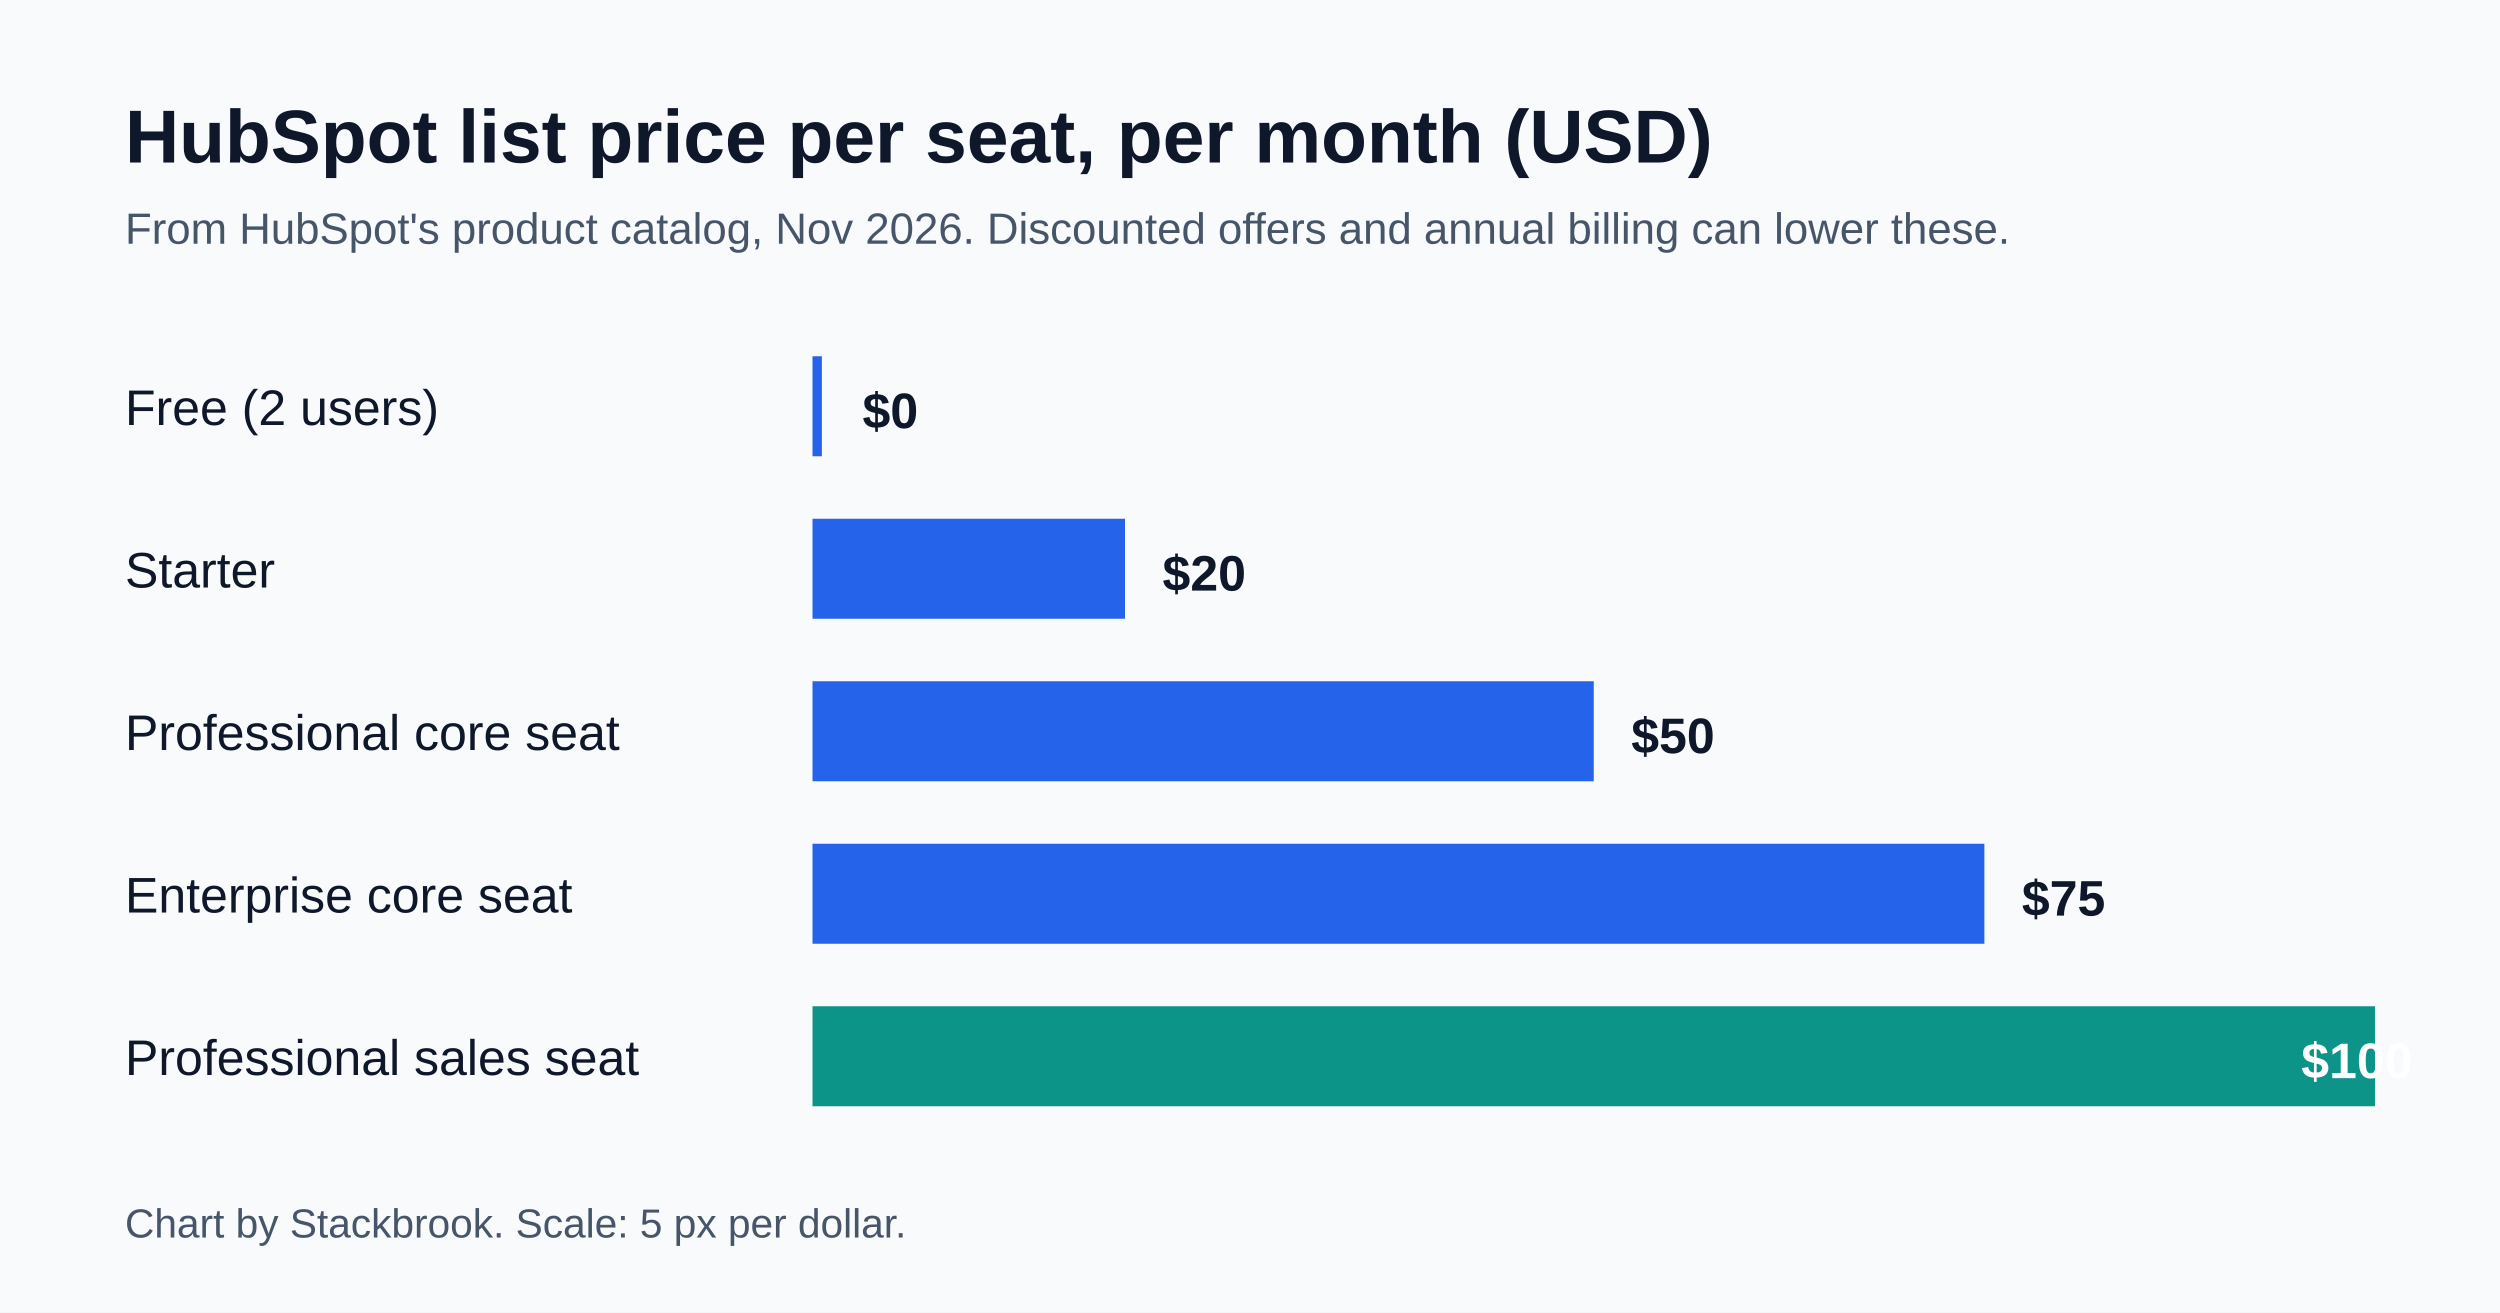
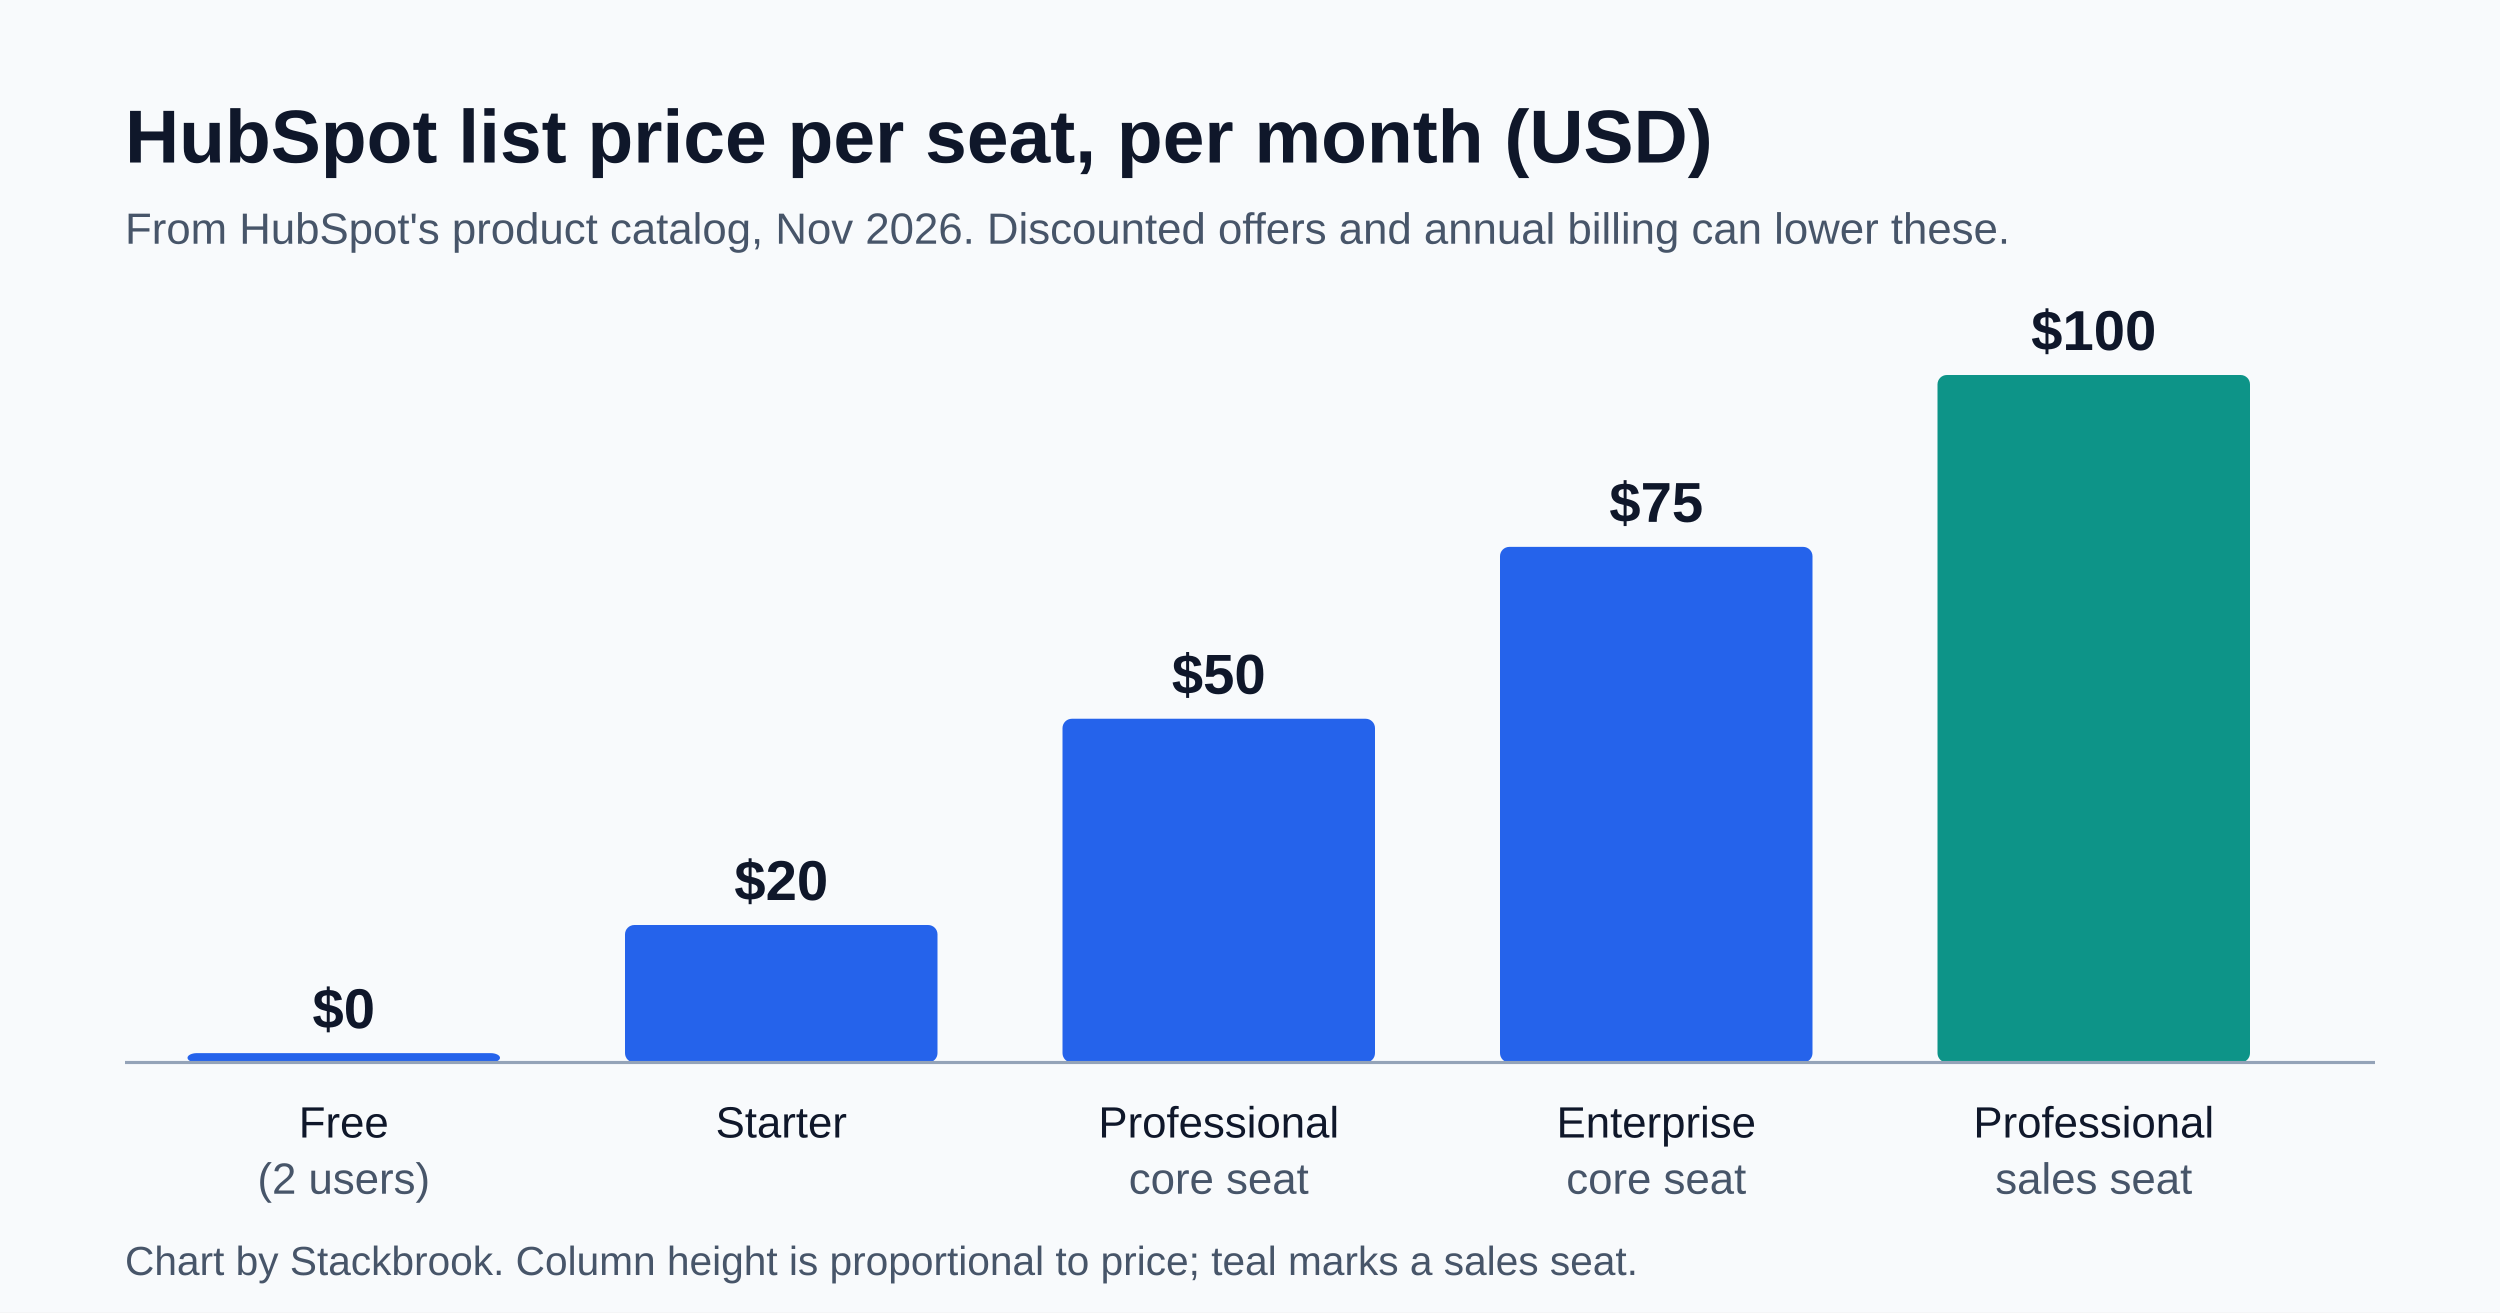
<svg xmlns="http://www.w3.org/2000/svg" viewBox="0 0 800 420" role="img" aria-labelledby="t d">
  <rect width="800" height="420" fill="#f8fafc" />
  <text x="40" y="52" font-family="Arial, sans-serif" font-size="24" font-weight="700" fill="#0f172a">HubSpot list price per seat, per month (USD)</text>
  <text x="40" y="78" font-family="Arial, sans-serif" font-size="14" fill="#475569">From HubSpot's product catalog, Nov 2026. Discounted offers and annual billing can lower these.</text>
-   <g font-family="Arial, sans-serif" font-size="16" fill="#0f172a">
-     <text x="40" y="136">Free (2 users)</text>
-     <rect x="260" y="114" width="3" height="32" fill="#2563eb" />
-     <text x="276" y="137" font-weight="700">$0</text>
-     <text x="40" y="188">Starter</text>
-     <rect x="260" y="166" width="100" height="32" fill="#2563eb" />
-     <text x="372" y="189" font-weight="700">$20</text>
-     <text x="40" y="240">Professional core seat</text>
-     <rect x="260" y="218" width="250" height="32" fill="#2563eb" />
-     <text x="522" y="241" font-weight="700">$50</text>
-     <text x="40" y="292">Enterprise core seat</text>
-     <rect x="260" y="270" width="375" height="32" fill="#2563eb" />
-     <text x="647" y="293" font-weight="700">$75</text>
-     <text x="40" y="344">Professional sales seat</text>
-     <rect x="260" y="322" width="500" height="32" fill="#0d9488" />
-     <text x="772" y="345" font-weight="700" text-anchor="end" fill="#ffffff">$100</text>
+   <g font-family="Arial, sans-serif" fill="#0f172a">
+     <rect x="60" y="337.0" width="100" height="3.0" rx="3" fill="#2563eb" />
+     <text x="110.0" y="329.0" font-size="18" font-weight="700" text-anchor="middle">$0</text>
+     <text x="110.0" y="364" font-size="14" text-anchor="middle">Free</text>
+     <text x="110.0" y="382" font-size="14" text-anchor="middle" fill="#475569">(2 users)</text>
+     <rect x="200" y="296.0" width="100" height="44.0" rx="3" fill="#2563eb" />
+     <text x="250.0" y="288.0" font-size="18" font-weight="700" text-anchor="middle">$20</text>
+     <text x="250.0" y="364" font-size="14" text-anchor="middle">Starter</text>
+     <rect x="340" y="230.0" width="100" height="110.0" rx="3" fill="#2563eb" />
+     <text x="390.0" y="222.0" font-size="18" font-weight="700" text-anchor="middle">$50</text>
+     <text x="390.0" y="364" font-size="14" text-anchor="middle">Professional</text>
+     <text x="390.0" y="382" font-size="14" text-anchor="middle" fill="#475569">core seat</text>
+     <rect x="480" y="175.0" width="100" height="165.0" rx="3" fill="#2563eb" />
+     <text x="530.0" y="167.0" font-size="18" font-weight="700" text-anchor="middle">$75</text>
+     <text x="530.0" y="364" font-size="14" text-anchor="middle">Enterprise</text>
+     <text x="530.0" y="382" font-size="14" text-anchor="middle" fill="#475569">core seat</text>
+     <rect x="620" y="120.0" width="100" height="220.0" rx="3" fill="#0d9488" />
+     <text x="670.0" y="112.0" font-size="18" font-weight="700" text-anchor="middle">$100</text>
+     <text x="670.0" y="364" font-size="14" text-anchor="middle">Professional</text>
+     <text x="670.0" y="382" font-size="14" text-anchor="middle" fill="#475569">sales seat</text>
+     <line x1="40" y1="340" x2="760" y2="340" stroke="#94a3b8" />
  </g>
-   <text x="40" y="396" font-family="Arial, sans-serif" font-size="13" fill="#475569">Chart by Stackbrook. Scale: 5 px per dollar.</text>
+   <text x="40" y="408" font-family="Arial, sans-serif" font-size="13" fill="#475569">Chart by Stackbrook. Column height is proportional to price; teal marks a sales seat.</text>
</svg>
